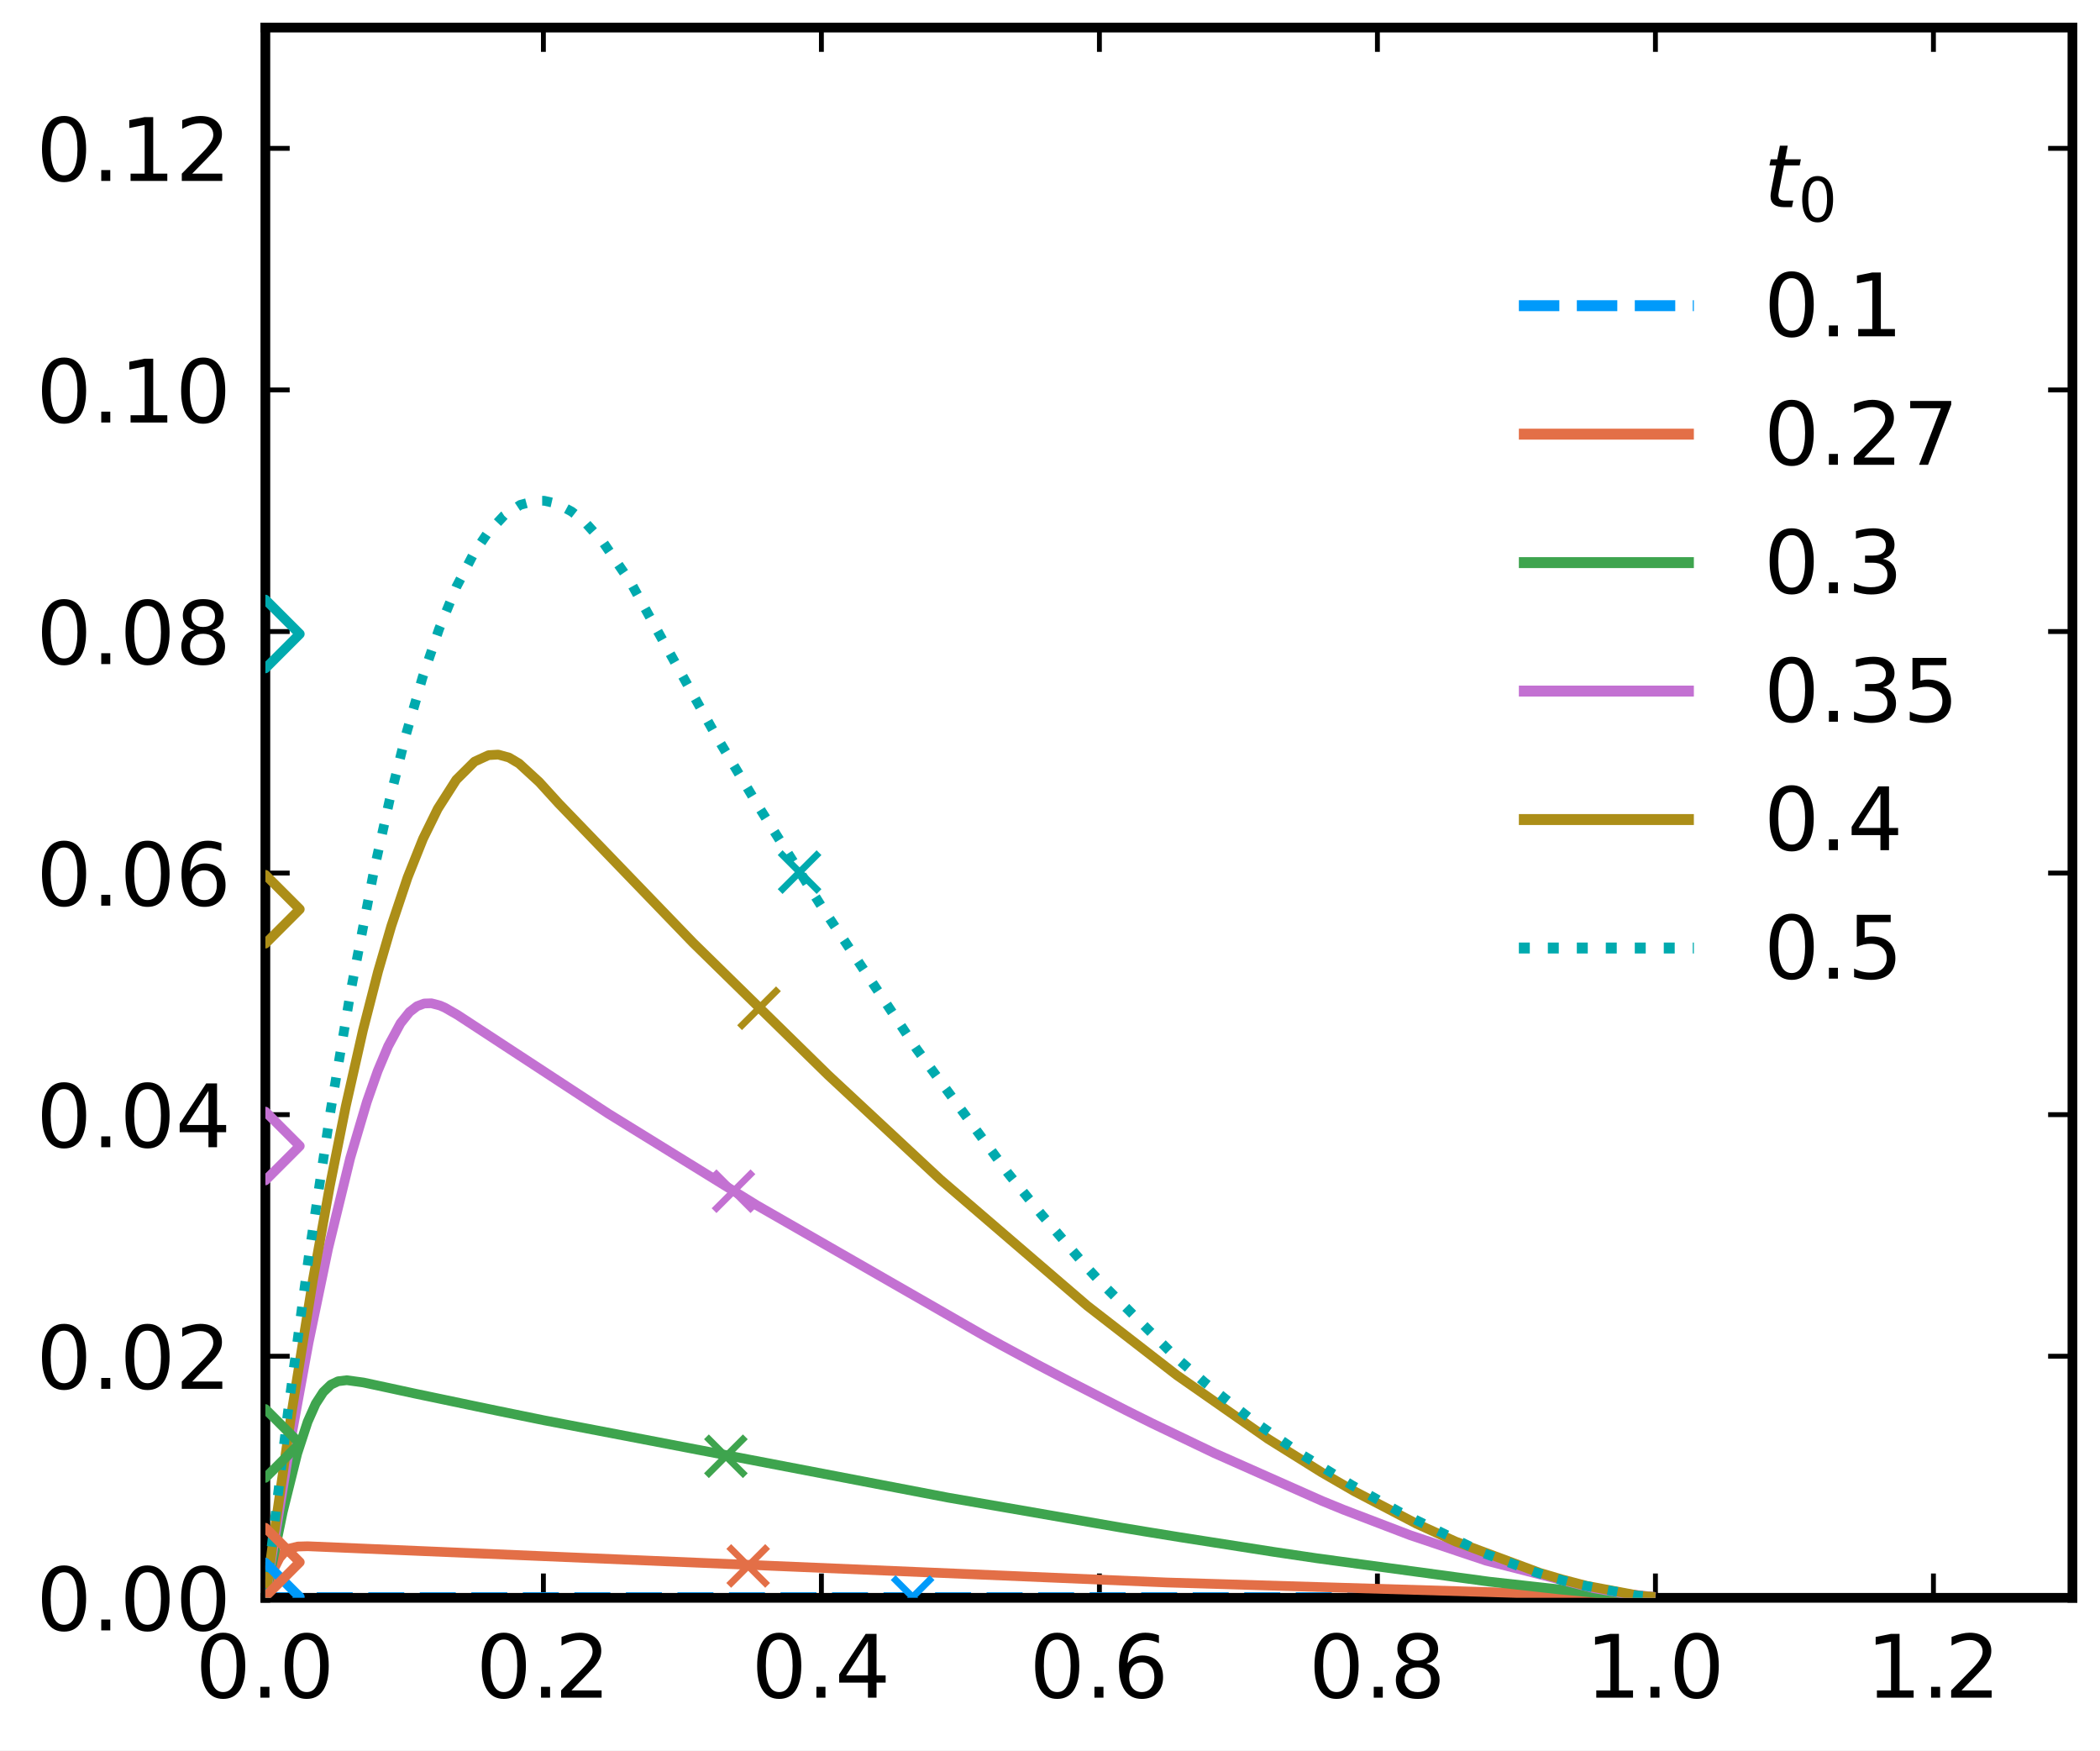
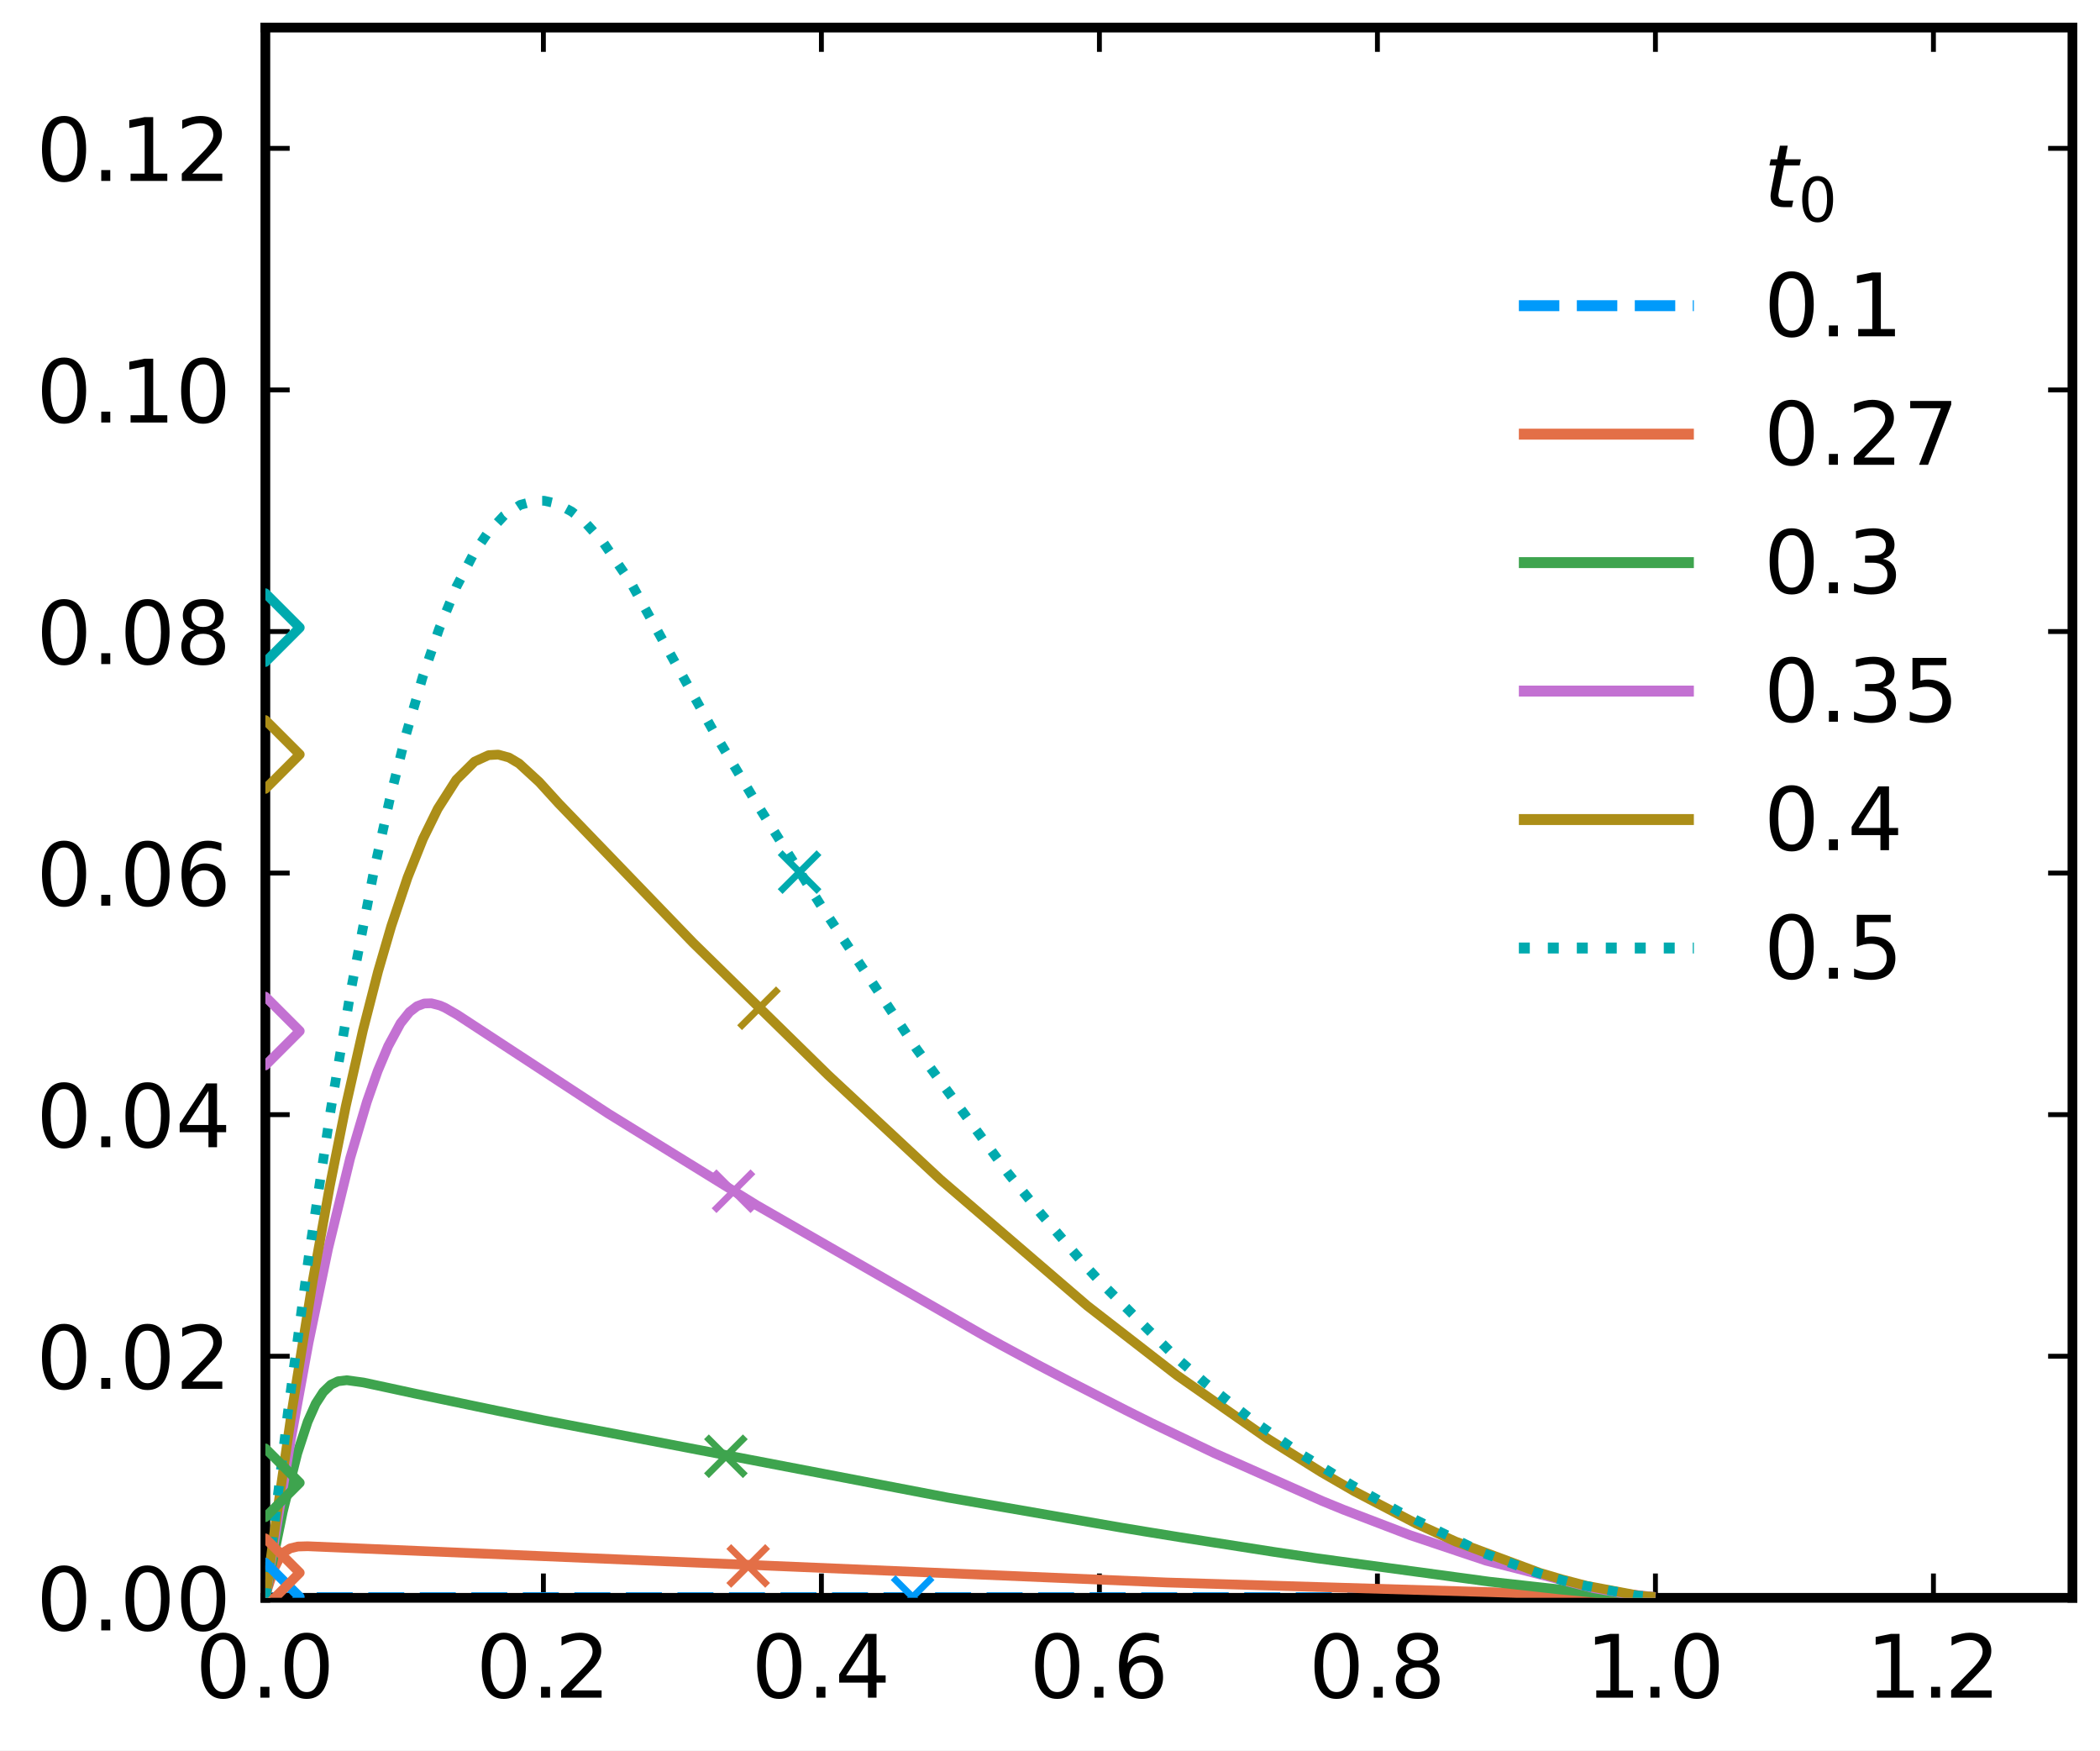
<svg xmlns="http://www.w3.org/2000/svg" xmlns:xlink="http://www.w3.org/1999/xlink" width="216pt" height="180pt" viewBox="0 0 216 180" version="1.1">
  <defs>
    <style type="text/css">*{stroke-linejoin: round; stroke-linecap: butt}</style>
  </defs>
  <g id="figure_1">
    <g id="patch_1">
      <path d="M 0 180  L 216 180  L 216 0  L 0 0  z " style="fill: #ffffff" />
    </g>
    <g id="axes_1">
      <g id="patch_2">
        <path d="M 27.296 164.305  L 213.165 164.305  L 213.165 2.835  L 27.296 2.835  z " style="fill: #ffffff" />
      </g>
      <g id="PathCollection_1">
        <defs>
-           <path id="m014d69bb58" d="M 0 0  C 0 0 0 0 0 0  C 0 0 0 0 0 0  C 0 0 0 0 0 0  C 0 0 0 0 0 0  C 0 0 0 0 0 0  C 0 0 0 0 0 0  C 0 0 0 0 0 0  C 0 0 0 0 0 0  z " style="stroke: #ffffff; stroke-width: 0.7" />
-         </defs>
-         <g clip-path="url(#pebe222f10f)">
-           <use xlink:href="#m014d69bb58" x="27.296" y="164.305" style="fill: #ffffff; fill-opacity: 0; stroke: #ffffff; stroke-width: 0.7" />
+           <path id="md9a167664e" d="M 0 0  C 0 0 0 0 0 0  C 0 0 0 0 0 0  C 0 0 0 0 0 0  C 0 0 0 0 0 0  C 0 0 0 0 0 0  C 0 0 0 0 0 0  C 0 0 0 0 0 0  C 0 0 0 0 0 0  z " style="stroke: #ffffff; stroke-width: 0.7" />
+         </defs>
+         <g clip-path="url(#pae6fda7bd0)">
+           <use xlink:href="#md9a167664e" x="27.296" y="164.305" style="fill: #ffffff; fill-opacity: 0; stroke: #ffffff; stroke-width: 0.7" />
        </g>
      </g>
      <g id="matplotlib.axis_1">
        <g id="xtick_1">
          <g id="line2d_1">
            <defs>
-               <path id="m4b84fe2877" d="M 0 0  L 0 -2.5  " style="stroke: #000000; stroke-width: 0.5" />
-             </defs>
-             <g>
-               <use xlink:href="#m4b84fe2877" x="27.296" y="164.305" style="stroke: #000000; stroke-width: 0.5" />
+               <path id="m4de619f031" d="M 0 0  L 0 -2.5  " style="stroke: #000000; stroke-width: 0.5" />
+             </defs>
+             <g>
+               <use xlink:href="#m4de619f031" x="27.296" y="164.305" style="stroke: #000000; stroke-width: 0.5" />
            </g>
          </g>
          <g id="line2d_2">
            <defs>
-               <path id="ma3451ab739" d="M 0 0  L 0 2.5  " style="stroke: #000000; stroke-width: 0.5" />
-             </defs>
-             <g>
-               <use xlink:href="#ma3451ab739" x="27.296" y="2.835" style="stroke: #000000; stroke-width: 0.5" />
+               <path id="mde7f2fc752" d="M 0 0  L 0 2.5  " style="stroke: #000000; stroke-width: 0.5" />
+             </defs>
+             <g>
+               <use xlink:href="#mde7f2fc752" x="27.296" y="2.835" style="stroke: #000000; stroke-width: 0.5" />
            </g>
          </g>
          <g id="text_1">
            <g transform="translate(20.09638 174.6439) scale(0.09 -0.09)">
              <defs>
                <path id="DejaVuSans-30" d="M 2034 4250  Q 1547 4250 1301 3770  Q 1056 3291 1056 2328  Q 1056 1369 1301 889  Q 1547 409 2034 409  Q 2525 409 2770 889  Q 3016 1369 3016 2328  Q 3016 3291 2770 3770  Q 2525 4250 2034 4250  z M 2034 4750  Q 2819 4750 3233 4129  Q 3647 3509 3647 2328  Q 3647 1150 3233 529  Q 2819 -91 2034 -91  Q 1250 -91 836 529  Q 422 1150 422 2328  Q 422 3509 836 4129  Q 1250 4750 2034 4750  z " transform="scale(0.015625)" />
                <path id="DejaVuSans-2e" d="M 684 794  L 1344 794  L 1344 0  L 684 0  L 684 794  z " transform="scale(0.015625)" />
              </defs>
              <use xlink:href="#DejaVuSans-30" transform="translate(0 0.78125)" />
              <use xlink:href="#DejaVuSans-2e" transform="translate(63.62305 0.78125)" />
              <use xlink:href="#DejaVuSans-30" transform="translate(95.41016 0.78125)" />
            </g>
          </g>
        </g>
        <g id="xtick_2">
          <g id="line2d_3">
            <g>
-               <use xlink:href="#m4b84fe2877" x="55.892" y="164.305" style="stroke: #000000; stroke-width: 0.5" />
+               <use xlink:href="#m4de619f031" x="55.892" y="164.305" style="stroke: #000000; stroke-width: 0.5" />
            </g>
          </g>
          <g id="line2d_4">
            <g>
-               <use xlink:href="#ma3451ab739" x="55.892" y="2.835" style="stroke: #000000; stroke-width: 0.5" />
+               <use xlink:href="#mde7f2fc752" x="55.892" y="2.835" style="stroke: #000000; stroke-width: 0.5" />
            </g>
          </g>
          <g id="text_2">
            <g transform="translate(48.96161 174.6439) scale(0.09 -0.09)">
              <defs>
                <path id="DejaVuSans-32" d="M 1228 531  L 3431 531  L 3431 0  L 469 0  L 469 531  Q 828 903 1448 1529  Q 2069 2156 2228 2338  Q 2531 2678 2651 2914  Q 2772 3150 2772 3378  Q 2772 3750 2511 3984  Q 2250 4219 1831 4219  Q 1534 4219 1204 4116  Q 875 4013 500 3803  L 500 4441  Q 881 4594 1212 4672  Q 1544 4750 1819 4750  Q 2544 4750 2975 4387  Q 3406 4025 3406 3419  Q 3406 3131 3298 2873  Q 3191 2616 2906 2266  Q 2828 2175 2409 1742  Q 1991 1309 1228 531  z " transform="scale(0.015625)" />
              </defs>
              <use xlink:href="#DejaVuSans-30" transform="translate(0 0.78125)" />
              <use xlink:href="#DejaVuSans-2e" transform="translate(63.62305 0.78125)" />
              <use xlink:href="#DejaVuSans-32" transform="translate(89.91016 0.78125)" />
            </g>
          </g>
        </g>
        <g id="xtick_3">
          <g id="line2d_5">
            <g>
-               <use xlink:href="#m4b84fe2877" x="84.487" y="164.305" style="stroke: #000000; stroke-width: 0.5" />
+               <use xlink:href="#m4de619f031" x="84.487" y="164.305" style="stroke: #000000; stroke-width: 0.5" />
            </g>
          </g>
          <g id="line2d_6">
            <g>
-               <use xlink:href="#ma3451ab739" x="84.487" y="2.835" style="stroke: #000000; stroke-width: 0.5" />
+               <use xlink:href="#mde7f2fc752" x="84.487" y="2.835" style="stroke: #000000; stroke-width: 0.5" />
            </g>
          </g>
          <g id="text_3">
            <g transform="translate(77.28684 174.6439) scale(0.09 -0.09)">
              <defs>
                <path id="DejaVuSans-34" d="M 2419 4116  L 825 1625  L 2419 1625  L 2419 4116  z M 2253 4666  L 3047 4666  L 3047 1625  L 3713 1625  L 3713 1100  L 3047 1100  L 3047 0  L 2419 0  L 2419 1100  L 313 1100  L 313 1709  L 2253 4666  z " transform="scale(0.015625)" />
              </defs>
              <use xlink:href="#DejaVuSans-30" transform="translate(0 0.78125)" />
              <use xlink:href="#DejaVuSans-2e" transform="translate(63.62305 0.78125)" />
              <use xlink:href="#DejaVuSans-34" transform="translate(95.41016 0.78125)" />
            </g>
          </g>
        </g>
        <g id="xtick_4">
          <g id="line2d_7">
            <g>
-               <use xlink:href="#m4b84fe2877" x="113.082" y="164.305" style="stroke: #000000; stroke-width: 0.5" />
+               <use xlink:href="#m4de619f031" x="113.082" y="164.305" style="stroke: #000000; stroke-width: 0.5" />
            </g>
          </g>
          <g id="line2d_8">
            <g>
-               <use xlink:href="#ma3451ab739" x="113.082" y="2.835" style="stroke: #000000; stroke-width: 0.5" />
+               <use xlink:href="#mde7f2fc752" x="113.082" y="2.835" style="stroke: #000000; stroke-width: 0.5" />
            </g>
          </g>
          <g id="text_4">
            <g transform="translate(105.8821 174.6439) scale(0.09 -0.09)">
              <defs>
                <path id="DejaVuSans-36" d="M 2113 2584  Q 1688 2584 1439 2293  Q 1191 2003 1191 1497  Q 1191 994 1439 701  Q 1688 409 2113 409  Q 2538 409 2786 701  Q 3034 994 3034 1497  Q 3034 2003 2786 2293  Q 2538 2584 2113 2584  z M 3366 4563  L 3366 3988  Q 3128 4100 2886 4159  Q 2644 4219 2406 4219  Q 1781 4219 1451 3797  Q 1122 3375 1075 2522  Q 1259 2794 1537 2939  Q 1816 3084 2150 3084  Q 2853 3084 3261 2657  Q 3669 2231 3669 1497  Q 3669 778 3244 343  Q 2819 -91 2113 -91  Q 1303 -91 875 529  Q 447 1150 447 2328  Q 447 3434 972 4092  Q 1497 4750 2381 4750  Q 2619 4750 2861 4703  Q 3103 4656 3366 4563  z " transform="scale(0.015625)" />
              </defs>
              <use xlink:href="#DejaVuSans-30" transform="translate(0 0.78125)" />
              <use xlink:href="#DejaVuSans-2e" transform="translate(63.62305 0.78125)" />
              <use xlink:href="#DejaVuSans-36" transform="translate(95.41016 0.78125)" />
            </g>
          </g>
        </g>
        <g id="xtick_5">
          <g id="line2d_9">
            <g>
-               <use xlink:href="#m4b84fe2877" x="141.677" y="164.305" style="stroke: #000000; stroke-width: 0.5" />
+               <use xlink:href="#m4de619f031" x="141.677" y="164.305" style="stroke: #000000; stroke-width: 0.5" />
            </g>
          </g>
          <g id="line2d_10">
            <g>
-               <use xlink:href="#ma3451ab739" x="141.677" y="2.835" style="stroke: #000000; stroke-width: 0.5" />
+               <use xlink:href="#mde7f2fc752" x="141.677" y="2.835" style="stroke: #000000; stroke-width: 0.5" />
            </g>
          </g>
          <g id="text_5">
            <g transform="translate(134.6123 174.6439) scale(0.09 -0.09)">
              <defs>
                <path id="DejaVuSans-38" d="M 2034 2216  Q 1584 2216 1326 1975  Q 1069 1734 1069 1313  Q 1069 891 1326 650  Q 1584 409 2034 409  Q 2484 409 2743 651  Q 3003 894 3003 1313  Q 3003 1734 2745 1975  Q 2488 2216 2034 2216  z M 1403 2484  Q 997 2584 770 2862  Q 544 3141 544 3541  Q 544 4100 942 4425  Q 1341 4750 2034 4750  Q 2731 4750 3128 4425  Q 3525 4100 3525 3541  Q 3525 3141 3298 2862  Q 3072 2584 2669 2484  Q 3125 2378 3379 2068  Q 3634 1759 3634 1313  Q 3634 634 3220 271  Q 2806 -91 2034 -91  Q 1263 -91 848 271  Q 434 634 434 1313  Q 434 1759 690 2068  Q 947 2378 1403 2484  z M 1172 3481  Q 1172 3119 1398 2916  Q 1625 2713 2034 2713  Q 2441 2713 2670 2916  Q 2900 3119 2900 3481  Q 2900 3844 2670 4047  Q 2441 4250 2034 4250  Q 1625 4250 1398 4047  Q 1172 3844 1172 3481  z " transform="scale(0.015625)" />
              </defs>
              <use xlink:href="#DejaVuSans-30" transform="translate(0 0.78125)" />
              <use xlink:href="#DejaVuSans-2e" transform="translate(63.62305 0.78125)" />
              <use xlink:href="#DejaVuSans-38" transform="translate(92.78516 0.78125)" />
            </g>
          </g>
        </g>
        <g id="xtick_6">
          <g id="line2d_11">
            <g>
-               <use xlink:href="#m4b84fe2877" x="170.273" y="164.305" style="stroke: #000000; stroke-width: 0.5" />
+               <use xlink:href="#m4de619f031" x="170.273" y="164.305" style="stroke: #000000; stroke-width: 0.5" />
            </g>
          </g>
          <g id="line2d_12">
            <g>
-               <use xlink:href="#ma3451ab739" x="170.273" y="2.835" style="stroke: #000000; stroke-width: 0.5" />
+               <use xlink:href="#mde7f2fc752" x="170.273" y="2.835" style="stroke: #000000; stroke-width: 0.5" />
            </g>
          </g>
          <g id="text_6">
            <g transform="translate(163.0725 174.6439) scale(0.09 -0.09)">
              <defs>
                <path id="DejaVuSans-31" d="M 794 531  L 1825 531  L 1825 4091  L 703 3866  L 703 4441  L 1819 4666  L 2450 4666  L 2450 531  L 3481 531  L 3481 0  L 794 0  L 794 531  z " transform="scale(0.015625)" />
              </defs>
              <use xlink:href="#DejaVuSans-31" transform="translate(0 0.78125)" />
              <use xlink:href="#DejaVuSans-2e" transform="translate(63.62305 0.78125)" />
              <use xlink:href="#DejaVuSans-30" transform="translate(95.41016 0.78125)" />
            </g>
          </g>
        </g>
        <g id="xtick_7">
          <g id="line2d_13">
            <g>
-               <use xlink:href="#m4b84fe2877" x="198.868" y="164.305" style="stroke: #000000; stroke-width: 0.5" />
+               <use xlink:href="#m4de619f031" x="198.868" y="164.305" style="stroke: #000000; stroke-width: 0.5" />
            </g>
          </g>
          <g id="line2d_14">
            <g>
-               <use xlink:href="#ma3451ab739" x="198.868" y="2.835" style="stroke: #000000; stroke-width: 0.5" />
+               <use xlink:href="#mde7f2fc752" x="198.868" y="2.835" style="stroke: #000000; stroke-width: 0.5" />
            </g>
          </g>
          <g id="text_7">
            <g transform="translate(191.9377 174.6439) scale(0.09 -0.09)">
              <use xlink:href="#DejaVuSans-31" transform="translate(0 0.78125)" />
              <use xlink:href="#DejaVuSans-2e" transform="translate(63.62305 0.78125)" />
              <use xlink:href="#DejaVuSans-32" transform="translate(89.91016 0.78125)" />
            </g>
          </g>
        </g>
      </g>
      <g id="matplotlib.axis_2">
        <g id="ytick_1">
          <g id="line2d_15">
            <defs>
-               <path id="m589e974fea" d="M 0 0  L 2.5 0  " style="stroke: #000000; stroke-width: 0.5" />
-             </defs>
-             <g>
-               <use xlink:href="#m589e974fea" x="27.296" y="164.305" style="stroke: #000000; stroke-width: 0.5" />
+               <path id="md93a2b50ba" d="M 0 0  L 2.5 0  " style="stroke: #000000; stroke-width: 0.5" />
+             </defs>
+             <g>
+               <use xlink:href="#md93a2b50ba" x="27.296" y="164.305" style="stroke: #000000; stroke-width: 0.5" />
            </g>
          </g>
          <g id="line2d_16">
            <defs>
-               <path id="m5066f91184" d="M 0 0  L -2.5 0  " style="stroke: #000000; stroke-width: 0.5" />
-             </defs>
-             <g>
-               <use xlink:href="#m5066f91184" x="213.165" y="164.305" style="stroke: #000000; stroke-width: 0.5" />
+               <path id="ma029bf780a" d="M 0 0  L -2.5 0  " style="stroke: #000000; stroke-width: 0.5" />
+             </defs>
+             <g>
+               <use xlink:href="#ma029bf780a" x="213.165" y="164.305" style="stroke: #000000; stroke-width: 0.5" />
            </g>
          </g>
          <g id="text_8">
            <g transform="translate(3.726384 167.7247) scale(0.09 -0.09)">
              <use xlink:href="#DejaVuSans-30" transform="translate(0 0.78125)" />
              <use xlink:href="#DejaVuSans-2e" transform="translate(63.62305 0.78125)" />
              <use xlink:href="#DejaVuSans-30" transform="translate(95.41016 0.78125)" />
              <use xlink:href="#DejaVuSans-30" transform="translate(159.0332 0.78125)" />
            </g>
          </g>
        </g>
        <g id="ytick_2">
          <g id="line2d_17">
            <g>
-               <use xlink:href="#m589e974fea" x="27.296" y="139.464" style="stroke: #000000; stroke-width: 0.5" />
+               <use xlink:href="#md93a2b50ba" x="27.296" y="139.464" style="stroke: #000000; stroke-width: 0.5" />
            </g>
          </g>
          <g id="line2d_18">
            <g>
-               <use xlink:href="#m5066f91184" x="213.165" y="139.464" style="stroke: #000000; stroke-width: 0.5" />
+               <use xlink:href="#ma029bf780a" x="213.165" y="139.464" style="stroke: #000000; stroke-width: 0.5" />
            </g>
          </g>
          <g id="text_9">
            <g transform="translate(3.726384 142.883) scale(0.09 -0.09)">
              <use xlink:href="#DejaVuSans-30" transform="translate(0 0.78125)" />
              <use xlink:href="#DejaVuSans-2e" transform="translate(63.62305 0.78125)" />
              <use xlink:href="#DejaVuSans-30" transform="translate(95.41016 0.78125)" />
              <use xlink:href="#DejaVuSans-32" transform="translate(159.0332 0.78125)" />
            </g>
          </g>
        </g>
        <g id="ytick_3">
          <g id="line2d_19">
            <g>
-               <use xlink:href="#m589e974fea" x="27.296" y="114.622" style="stroke: #000000; stroke-width: 0.5" />
+               <use xlink:href="#md93a2b50ba" x="27.296" y="114.622" style="stroke: #000000; stroke-width: 0.5" />
            </g>
          </g>
          <g id="line2d_20">
            <g>
-               <use xlink:href="#m5066f91184" x="213.165" y="114.622" style="stroke: #000000; stroke-width: 0.5" />
+               <use xlink:href="#ma029bf780a" x="213.165" y="114.622" style="stroke: #000000; stroke-width: 0.5" />
            </g>
          </g>
          <g id="text_10">
            <g transform="translate(3.726384 118.0414) scale(0.09 -0.09)">
              <use xlink:href="#DejaVuSans-30" transform="translate(0 0.78125)" />
              <use xlink:href="#DejaVuSans-2e" transform="translate(63.62305 0.78125)" />
              <use xlink:href="#DejaVuSans-30" transform="translate(95.41016 0.78125)" />
              <use xlink:href="#DejaVuSans-34" transform="translate(159.0332 0.78125)" />
            </g>
          </g>
        </g>
        <g id="ytick_4">
          <g id="line2d_21">
            <g>
-               <use xlink:href="#m589e974fea" x="27.296" y="89.78" style="stroke: #000000; stroke-width: 0.5" />
+               <use xlink:href="#md93a2b50ba" x="27.296" y="89.78" style="stroke: #000000; stroke-width: 0.5" />
            </g>
          </g>
          <g id="line2d_22">
            <g>
-               <use xlink:href="#m5066f91184" x="213.165" y="89.78" style="stroke: #000000; stroke-width: 0.5" />
+               <use xlink:href="#ma029bf780a" x="213.165" y="89.78" style="stroke: #000000; stroke-width: 0.5" />
            </g>
          </g>
          <g id="text_11">
            <g transform="translate(3.726384 93.19971) scale(0.09 -0.09)">
              <use xlink:href="#DejaVuSans-30" transform="translate(0 0.78125)" />
              <use xlink:href="#DejaVuSans-2e" transform="translate(63.62305 0.78125)" />
              <use xlink:href="#DejaVuSans-30" transform="translate(95.41016 0.78125)" />
              <use xlink:href="#DejaVuSans-36" transform="translate(159.0332 0.78125)" />
            </g>
          </g>
        </g>
        <g id="ytick_5">
          <g id="line2d_23">
            <g>
-               <use xlink:href="#m589e974fea" x="27.296" y="64.939" style="stroke: #000000; stroke-width: 0.5" />
+               <use xlink:href="#md93a2b50ba" x="27.296" y="64.939" style="stroke: #000000; stroke-width: 0.5" />
            </g>
          </g>
          <g id="line2d_24">
            <g>
-               <use xlink:href="#m5066f91184" x="213.165" y="64.939" style="stroke: #000000; stroke-width: 0.5" />
+               <use xlink:href="#ma029bf780a" x="213.165" y="64.939" style="stroke: #000000; stroke-width: 0.5" />
            </g>
          </g>
          <g id="text_12">
            <g transform="translate(3.726384 68.35806) scale(0.09 -0.09)">
              <use xlink:href="#DejaVuSans-30" transform="translate(0 0.78125)" />
              <use xlink:href="#DejaVuSans-2e" transform="translate(63.62305 0.78125)" />
              <use xlink:href="#DejaVuSans-30" transform="translate(95.41016 0.78125)" />
              <use xlink:href="#DejaVuSans-38" transform="translate(159.0332 0.78125)" />
            </g>
          </g>
        </g>
        <g id="ytick_6">
          <g id="line2d_25">
            <g>
-               <use xlink:href="#m589e974fea" x="27.296" y="40.097" style="stroke: #000000; stroke-width: 0.5" />
+               <use xlink:href="#md93a2b50ba" x="27.296" y="40.097" style="stroke: #000000; stroke-width: 0.5" />
            </g>
          </g>
          <g id="line2d_26">
            <g>
-               <use xlink:href="#m5066f91184" x="213.165" y="40.097" style="stroke: #000000; stroke-width: 0.5" />
+               <use xlink:href="#ma029bf780a" x="213.165" y="40.097" style="stroke: #000000; stroke-width: 0.5" />
            </g>
          </g>
          <g id="text_13">
            <g transform="translate(3.726384 43.51641) scale(0.09 -0.09)">
              <use xlink:href="#DejaVuSans-30" transform="translate(0 0.78125)" />
              <use xlink:href="#DejaVuSans-2e" transform="translate(63.62305 0.78125)" />
              <use xlink:href="#DejaVuSans-31" transform="translate(95.41016 0.78125)" />
              <use xlink:href="#DejaVuSans-30" transform="translate(159.0332 0.78125)" />
            </g>
          </g>
        </g>
        <g id="ytick_7">
          <g id="line2d_27">
            <g>
-               <use xlink:href="#m589e974fea" x="27.296" y="15.255" style="stroke: #000000; stroke-width: 0.5" />
+               <use xlink:href="#md93a2b50ba" x="27.296" y="15.255" style="stroke: #000000; stroke-width: 0.5" />
            </g>
          </g>
          <g id="line2d_28">
            <g>
-               <use xlink:href="#m5066f91184" x="213.165" y="15.255" style="stroke: #000000; stroke-width: 0.5" />
+               <use xlink:href="#ma029bf780a" x="213.165" y="15.255" style="stroke: #000000; stroke-width: 0.5" />
            </g>
          </g>
          <g id="text_14">
            <g transform="translate(3.726384 18.67477) scale(0.09 -0.09)">
              <use xlink:href="#DejaVuSans-30" transform="translate(0 0.78125)" />
              <use xlink:href="#DejaVuSans-2e" transform="translate(63.62305 0.78125)" />
              <use xlink:href="#DejaVuSans-31" transform="translate(95.41016 0.78125)" />
              <use xlink:href="#DejaVuSans-32" transform="translate(159.0332 0.78125)" />
            </g>
          </g>
        </g>
      </g>
      <g id="line2d_29">
-         <path d="M 27.305 164.305  L 27.419 164.225  L 170.273 164.23  L 170.273 164.23  " clip-path="url(#pebe222f10f)" style="fill: none; stroke-dasharray: 3.7,1.6; stroke-dashoffset: 0; stroke: #009afa" />
+         <path d="M 27.305 164.305  L 27.419 164.225  L 170.273 164.23  L 170.273 164.23  " clip-path="url(#pae6fda7bd0)" style="fill: none; stroke-dasharray: 3.7,1.6; stroke-dashoffset: 0; stroke: #009afa" />
      </g>
      <g id="patch_3">
        <path d="M 27.296 164.305  L 27.296 2.835  " style="fill: none; stroke: #000000; stroke-linejoin: miter; stroke-linecap: square" />
      </g>
      <g id="patch_4">
        <path d="M 213.165 164.305  L 213.165 2.835  " style="fill: none; stroke: #000000; stroke-linejoin: miter; stroke-linecap: square" />
      </g>
      <g id="patch_5">
        <path d="M 27.296 164.305  L 213.165 164.305  " style="fill: none; stroke: #000000; stroke-linejoin: miter; stroke-linecap: square" />
      </g>
      <g id="patch_6">
        <path d="M 27.296 2.835  L 213.165 2.835  " style="fill: none; stroke: #000000; stroke-linejoin: miter; stroke-linecap: square" />
      </g>
      <g id="line2d_30">
-         <path d="M 27.305 164.305  L 27.523 163.353  L 28.16 161.363  L 28.745 160.208  L 29.295 159.564  L 29.827 159.227  L 30.63 159.031  L 31.642 159.002  L 120.034 162.73  L 170.273 164.23  L 170.273 164.23  " clip-path="url(#pebe222f10f)" style="fill: none; stroke: #e36f47" />
+         <path d="M 27.305 164.305  L 27.523 163.353  L 28.16 161.363  L 28.745 160.208  L 29.295 159.564  L 29.827 159.227  L 30.63 159.031  L 31.642 159.002  L 120.034 162.73  L 170.273 164.23  L 170.273 164.23  " clip-path="url(#pae6fda7bd0)" style="fill: none; stroke: #e36f47" />
      </g>
      <g id="line2d_31">
-         <path d="M 27.305 164.305  L 27.602 162.681  L 29.085 155.464  L 30.578 149.456  L 31.642 146.207  L 32.471 144.345  L 33.248 143.148  L 34.033 142.39  L 34.775 142.036  L 35.674 141.929  L 37.384 142.164  L 40.116 142.75  L 42.673 143.303  L 48.109 144.439  L 51.338 145.11  L 55.972 146.055  L 97.51 154.001  L 115.374 157.096  L 117.765 157.491  L 121.29 158.062  L 130.985 159.578  L 135.41 160.234  L 153.16 162.641  L 160.464 163.45  L 165.525 163.925  L 170.273 164.23  L 170.273 164.23  " clip-path="url(#pebe222f10f)" style="fill: none; stroke: #3ea44e" />
+         <path d="M 27.305 164.305  L 27.602 162.681  L 29.085 155.464  L 30.578 149.456  L 31.642 146.207  L 32.471 144.345  L 33.248 143.148  L 34.033 142.39  L 34.775 142.036  L 35.674 141.929  L 37.384 142.164  L 40.116 142.75  L 42.673 143.303  L 48.109 144.439  L 51.338 145.11  L 55.972 146.055  L 97.51 154.001  L 115.374 157.096  L 117.765 157.491  L 121.29 158.062  L 130.985 159.578  L 135.41 160.234  L 153.16 162.641  L 160.464 163.45  L 165.525 163.925  L 170.273 164.23  L 170.273 164.23  " clip-path="url(#pae6fda7bd0)" style="fill: none; stroke: #3ea44e" />
      </g>
      <g id="line2d_32">
-         <path d="M 27.305 164.305  L 27.776 161.175  L 29.888 148.17  L 31.738 138.067  L 33.754 128.368  L 36.023 119.08  L 37.733 113.308  L 38.85 110.129  L 39.924 107.578  L 41.198 105.223  L 42.123 104.066  L 42.899 103.468  L 43.633 103.19  L 44.374 103.168  L 45.273 103.407  L 45.762 103.622  L 47.053 104.361  L 62.569 114.517  L 77.841 123.939  L 101.097 137.28  L 102.956 138.307  L 106.682 140.316  L 110.016 142.061  L 115.819 145.028  L 118.463 146.344  L 124.921 149.436  L 135.977 154.341  L 138.185 155.245  L 145.053 157.87  L 152.846 160.484  L 163.841 163.298  L 167.271 163.9  L 170.273 164.23  L 170.273 164.23  " clip-path="url(#pebe222f10f)" style="fill: none; stroke: #c371d2" />
+         <path d="M 27.305 164.305  L 27.776 161.175  L 29.888 148.17  L 31.738 138.067  L 33.754 128.368  L 36.023 119.08  L 37.733 113.308  L 38.85 110.129  L 39.924 107.578  L 41.198 105.223  L 42.123 104.066  L 42.899 103.468  L 43.633 103.19  L 44.374 103.168  L 45.273 103.407  L 45.762 103.622  L 47.053 104.361  L 62.569 114.517  L 77.841 123.939  L 101.097 137.28  L 102.956 138.307  L 106.682 140.316  L 110.016 142.061  L 115.819 145.028  L 118.463 146.344  L 124.921 149.436  L 135.977 154.341  L 138.185 155.245  L 145.053 157.87  L 152.846 160.484  L 163.841 163.298  L 167.271 163.9  L 170.273 164.23  L 170.273 164.23  " clip-path="url(#pae6fda7bd0)" style="fill: none; stroke: #c371d2" />
      </g>
      <g id="line2d_33">
-         <path d="M 27.305 164.305  L 28.073 158.601  L 29.975 145.38  L 32.192 131.575  L 33.929 121.936  L 35.569 113.738  L 37.332 105.948  L 38.885 99.904  L 40.247 95.229  L 41.922 90.233  L 43.51 86.253  L 45.029 83.163  L 46.931 80.185  L 48.816 78.312  L 50.256 77.653  L 51.242 77.594  L 52.359 77.902  L 53.389 78.514  L 55.457 80.413  L 57.455 82.608  L 71.287 96.947  L 85.188 110.558  L 96.725 121.296  L 111.822 134.265  L 121.046 141.415  L 130.444 147.975  L 135.925 151.397  L 139.293 153.345  L 145.698 156.687  L 149.721 158.521  L 158.422 161.753  L 160.665 162.413  L 163.178 163.069  L 168.571 164.08  L 170.185 164.229  L 170.273 164.23  L 170.273 164.23  " clip-path="url(#pebe222f10f)" style="fill: none; stroke: #ac8e18" />
+         <path d="M 27.305 164.305  L 28.073 158.601  L 29.975 145.38  L 32.192 131.575  L 33.929 121.936  L 35.569 113.738  L 37.332 105.948  L 38.885 99.904  L 40.247 95.229  L 41.922 90.233  L 43.51 86.253  L 45.029 83.163  L 46.931 80.185  L 48.816 78.312  L 50.256 77.653  L 51.242 77.594  L 52.359 77.902  L 53.389 78.514  L 55.457 80.413  L 57.455 82.608  L 71.287 96.947  L 85.188 110.558  L 96.725 121.296  L 111.822 134.265  L 121.046 141.415  L 130.444 147.975  L 135.925 151.397  L 139.293 153.345  L 145.698 156.687  L 149.721 158.521  L 158.422 161.753  L 160.665 162.413  L 163.178 163.069  L 168.571 164.08  L 170.185 164.229  L 170.273 164.23  L 170.273 164.23  " clip-path="url(#pae6fda7bd0)" style="fill: none; stroke: #ac8e18" />
      </g>
      <g id="line2d_34">
-         <path d="M 27.305 164.305  L 29.609 145.257  L 31.764 129.162  L 34.016 114.126  L 36.075 101.913  L 38.475 89.478  L 40.09 82.191  L 41.782 75.457  L 43.475 69.614  L 45.16 64.686  L 46.94 60.349  L 48.746 56.884  L 50.108 54.879  L 51.844 53.017  L 53.511 51.918  L 55.056 51.498  L 55.981 51.494  L 57.281 51.792  L 58.799 52.605  L 59.829 53.41  L 60.265 53.807  L 62.028 55.755  L 64.873 59.899  L 69.123 67.569  L 73.678 75.713  L 78.033 82.958  L 84.429 93.101  L 94.264 107.851  L 103.689 120.653  L 107.153 124.917  L 111.578 130.086  L 113.175 131.827  L 120.915 139.537  L 123.882 142.143  L 128.821 146.062  L 133.953 149.61  L 139.049 152.725  L 143.901 155.449  L 152.619 159.718  L 157.933 161.677  L 159.574 162.19  L 162.087 162.882  L 168.23 164.067  L 170.273 164.23  L 170.273 164.23  " clip-path="url(#pebe222f10f)" style="fill: none; stroke-dasharray: 1,1.65; stroke-dashoffset: 0; stroke: #00aaae" />
+         <path d="M 27.305 164.305  L 29.609 145.257  L 31.764 129.162  L 34.016 114.126  L 36.075 101.913  L 38.475 89.478  L 40.09 82.191  L 41.782 75.457  L 43.475 69.614  L 45.16 64.686  L 46.94 60.349  L 48.746 56.884  L 50.108 54.879  L 51.844 53.017  L 53.511 51.918  L 55.056 51.498  L 55.981 51.494  L 57.281 51.792  L 58.799 52.605  L 59.829 53.41  L 60.265 53.807  L 62.028 55.755  L 64.873 59.899  L 69.123 67.569  L 73.678 75.713  L 78.033 82.958  L 84.429 93.101  L 94.264 107.851  L 103.689 120.653  L 107.153 124.917  L 111.578 130.086  L 113.175 131.827  L 120.915 139.537  L 123.882 142.143  L 128.821 146.062  L 133.953 149.61  L 139.049 152.725  L 143.901 155.449  L 152.619 159.718  L 157.933 161.677  L 159.574 162.19  L 162.087 162.882  L 168.23 164.067  L 170.273 164.23  L 170.273 164.23  " clip-path="url(#pae6fda7bd0)" style="fill: none; stroke-dasharray: 1,1.65; stroke-dashoffset: 0; stroke: #00aaae" />
      </g>
      <g id="PathCollection_2">
        <defs>
-           <path id="m963fdbd607" d="M -2 2  L 2 -2  M -2 -2  L 2 2  " style="stroke: #009afa; stroke-width: 0.7" />
-         </defs>
-         <g clip-path="url(#pebe222f10f)">
-           <use xlink:href="#m963fdbd607" x="93.868" y="164.227" style="fill: #009afa; stroke: #009afa; stroke-width: 0.7" />
+           <path id="m4e6796550c" d="M -2 2  L 2 -2  M -2 -2  L 2 2  " style="stroke: #009afa; stroke-width: 0.7" />
+         </defs>
+         <g clip-path="url(#pae6fda7bd0)">
+           <use xlink:href="#m4e6796550c" x="93.868" y="164.227" style="fill: #009afa; stroke: #009afa; stroke-width: 0.7" />
        </g>
      </g>
      <g id="PathCollection_3">
        <defs>
-           <path id="m9845a6c9d1" d="M -2 2  L 2 -2  M -2 -2  L 2 2  " style="stroke: #e36f47; stroke-width: 0.7" />
-         </defs>
-         <g clip-path="url(#pebe222f10f)">
-           <use xlink:href="#m9845a6c9d1" x="76.955" y="161.028" style="fill: #e36f47; stroke: #e36f47; stroke-width: 0.7" />
+           <path id="mc25bd52f28" d="M -2 2  L 2 -2  M -2 -2  L 2 2  " style="stroke: #e36f47; stroke-width: 0.7" />
+         </defs>
+         <g clip-path="url(#pae6fda7bd0)">
+           <use xlink:href="#mc25bd52f28" x="76.955" y="161.028" style="fill: #e36f47; stroke: #e36f47; stroke-width: 0.7" />
        </g>
      </g>
      <g id="PathCollection_4">
        <defs>
-           <path id="me3e27d117b" d="M -2 2  L 2 -2  M -2 -2  L 2 2  " style="stroke: #3ea44e; stroke-width: 0.7" />
-         </defs>
-         <g clip-path="url(#pebe222f10f)">
-           <use xlink:href="#me3e27d117b" x="74.662" y="149.749" style="fill: #3ea44e; stroke: #3ea44e; stroke-width: 0.7" />
+           <path id="mc6ba2b5e85" d="M -2 2  L 2 -2  M -2 -2  L 2 2  " style="stroke: #3ea44e; stroke-width: 0.7" />
+         </defs>
+         <g clip-path="url(#pae6fda7bd0)">
+           <use xlink:href="#mc6ba2b5e85" x="74.662" y="149.749" style="fill: #3ea44e; stroke: #3ea44e; stroke-width: 0.7" />
        </g>
      </g>
      <g id="PathCollection_5">
        <defs>
-           <path id="md2e4ef5704" d="M -2 2  L 2 -2  M -2 -2  L 2 2  " style="stroke: #c371d2; stroke-width: 0.7" />
-         </defs>
-         <g clip-path="url(#pebe222f10f)">
-           <use xlink:href="#md2e4ef5704" x="75.445" y="122.494" style="fill: #c371d2; stroke: #c371d2; stroke-width: 0.7" />
+           <path id="m503568b4c8" d="M -2 2  L 2 -2  M -2 -2  L 2 2  " style="stroke: #c371d2; stroke-width: 0.7" />
+         </defs>
+         <g clip-path="url(#pae6fda7bd0)">
+           <use xlink:href="#m503568b4c8" x="75.445" y="122.494" style="fill: #c371d2; stroke: #c371d2; stroke-width: 0.7" />
        </g>
      </g>
      <g id="PathCollection_6">
        <defs>
-           <path id="m898ed7a218" d="M -2 2  L 2 -2  M -2 -2  L 2 2  " style="stroke: #ac8e18; stroke-width: 0.7" />
-         </defs>
-         <g clip-path="url(#pebe222f10f)">
-           <use xlink:href="#m898ed7a218" x="78.071" y="103.678" style="fill: #ac8e18; stroke: #ac8e18; stroke-width: 0.7" />
+           <path id="mf1524eea60" d="M -2 2  L 2 -2  M -2 -2  L 2 2  " style="stroke: #ac8e18; stroke-width: 0.7" />
+         </defs>
+         <g clip-path="url(#pae6fda7bd0)">
+           <use xlink:href="#mf1524eea60" x="78.071" y="103.678" style="fill: #ac8e18; stroke: #ac8e18; stroke-width: 0.7" />
        </g>
      </g>
      <g id="PathCollection_7">
        <defs>
-           <path id="mbfe51c4b38" d="M -2 2  L 2 -2  M -2 -2  L 2 2  " style="stroke: #00aaae; stroke-width: 0.7" />
-         </defs>
-         <g clip-path="url(#pebe222f10f)">
-           <use xlink:href="#mbfe51c4b38" x="82.242" y="89.681" style="fill: #00aaae; stroke: #00aaae; stroke-width: 0.7" />
+           <path id="m3f1f299458" d="M -2 2  L 2 -2  M -2 -2  L 2 2  " style="stroke: #00aaae; stroke-width: 0.7" />
+         </defs>
+         <g clip-path="url(#pae6fda7bd0)">
+           <use xlink:href="#m3f1f299458" x="82.242" y="89.681" style="fill: #00aaae; stroke: #00aaae; stroke-width: 0.7" />
        </g>
      </g>
      <g id="PathCollection_8">
        <defs>
-           <path id="m7dea872be2" d="M -0 3.536  L 3.536 0  L 0 -3.536  L -3.536 -0  z " style="stroke: #009afa" />
-         </defs>
-         <g clip-path="url(#pebe222f10f)">
-           <use xlink:href="#m7dea872be2" x="27.299" y="164.226" style="fill-opacity: 0; stroke: #009afa" />
+           <path id="mc18b777ea1" d="M -0 3.536  L 3.536 0  L 0 -3.536  L -3.536 -0  z " style="stroke: #009afa" />
+         </defs>
+         <g clip-path="url(#pae6fda7bd0)">
+           <use xlink:href="#mc18b777ea1" x="27.296" y="164.225" style="fill-opacity: 0; stroke: #009afa" />
        </g>
      </g>
      <g id="PathCollection_9">
        <defs>
-           <path id="mf963a5b929" d="M -0 3.536  L 3.536 0  L 0 -3.536  L -3.536 -0  z " style="stroke: #e36f47" />
-         </defs>
-         <g clip-path="url(#pebe222f10f)">
-           <use xlink:href="#mf963a5b929" x="27.299" y="160.639" style="fill-opacity: 0; stroke: #e36f47" />
+           <path id="m5ddd28267c" d="M -0 3.536  L 3.536 0  L 0 -3.536  L -3.536 -0  z " style="stroke: #e36f47" />
+         </defs>
+         <g clip-path="url(#pae6fda7bd0)">
+           <use xlink:href="#m5ddd28267c" x="27.296" y="161.728" style="fill-opacity: 0; stroke: #e36f47" />
        </g>
      </g>
      <g id="PathCollection_10">
        <defs>
-           <path id="m494c19caed" d="M -0 3.536  L 3.536 0  L 0 -3.536  L -3.536 -0  z " style="stroke: #3ea44e" />
-         </defs>
-         <g clip-path="url(#pebe222f10f)">
-           <use xlink:href="#m494c19caed" x="27.299" y="148.431" style="fill-opacity: 0; stroke: #3ea44e" />
+           <path id="m5dc62ec043" d="M -0 3.536  L 3.536 0  L 0 -3.536  L -3.536 -0  z " style="stroke: #3ea44e" />
+         </defs>
+         <g clip-path="url(#pae6fda7bd0)">
+           <use xlink:href="#m5dc62ec043" x="27.297" y="152.478" style="fill-opacity: 0; stroke: #3ea44e" />
        </g>
      </g>
      <g id="PathCollection_11">
        <defs>
-           <path id="m569b56d141" d="M -0 3.536  L 3.536 0  L 0 -3.536  L -3.536 -0  z " style="stroke: #c371d2" />
-         </defs>
-         <g clip-path="url(#pebe222f10f)">
-           <use xlink:href="#m569b56d141" x="27.299" y="117.845" style="fill-opacity: 0; stroke: #c371d2" />
+           <path id="m5af2f479ff" d="M -0 3.536  L 3.536 0  L 0 -3.536  L -3.536 -0  z " style="stroke: #c371d2" />
+         </defs>
+         <g clip-path="url(#pae6fda7bd0)">
+           <use xlink:href="#m5af2f479ff" x="27.297" y="106.023" style="fill-opacity: 0; stroke: #c371d2" />
        </g>
      </g>
      <g id="PathCollection_12">
        <defs>
-           <path id="m8599bc66eb" d="M -0 3.536  L 3.536 0  L 0 -3.536  L -3.536 -0  z " style="stroke: #ac8e18" />
-         </defs>
-         <g clip-path="url(#pebe222f10f)">
-           <use xlink:href="#m8599bc66eb" x="27.299" y="93.497" style="fill-opacity: 0; stroke: #ac8e18" />
+           <path id="m443b60178b" d="M -0 3.536  L 3.536 0  L 0 -3.536  L -3.536 -0  z " style="stroke: #ac8e18" />
+         </defs>
+         <g clip-path="url(#pae6fda7bd0)">
+           <use xlink:href="#m443b60178b" x="27.298" y="77.583" style="fill-opacity: 0; stroke: #ac8e18" />
        </g>
      </g>
      <g id="PathCollection_13">
        <defs>
-           <path id="mb4bb7e1dd9" d="M -0 3.536  L 3.536 0  L 0 -3.536  L -3.536 -0  z " style="stroke: #00aaae" />
-         </defs>
-         <g clip-path="url(#pebe222f10f)">
-           <use xlink:href="#mb4bb7e1dd9" x="27.299" y="65.193" style="fill-opacity: 0; stroke: #00aaae" />
+           <path id="m3f1d1487bd" d="M -0 3.536  L 3.536 0  L 0 -3.536  L -3.536 -0  z " style="stroke: #00aaae" />
+         </defs>
+         <g clip-path="url(#pae6fda7bd0)">
+           <use xlink:href="#m3f1d1487bd" x="27.299" y="64.539" style="fill-opacity: 0; stroke: #00aaae" />
        </g>
      </g>
      <g id="legend_1">
        <g id="patch_7">
          <path d="M 149.026 109.707  L 208.665 109.707  L 208.665 7.335  L 149.026 7.335  L 149.026 109.707  z " style="fill: none; opacity: 0" />
        </g>
        <g id="line2d_35">
          <path d="M 156.226 18.223  L 165.226 18.223  L 174.226 18.223  " style="fill: none" />
          <defs>
-             <path id="mbbd3be3485" d="M 0 3.6  C 0.955 3.6 1.87 3.221 2.546 2.546  C 3.221 1.87 3.6 0.955 3.6 0  C 3.6 -0.955 3.221 -1.87 2.546 -2.546  C 1.87 -3.221 0.955 -3.6 0 -3.6  C -0.955 -3.6 -1.87 -3.221 -2.546 -2.546  C -3.221 -1.87 -3.6 -0.955 -3.6 0  C -3.6 0.955 -3.221 1.87 -2.546 2.546  C -1.87 3.221 -0.955 3.6 0 3.6  z " style="stroke: #ffffff; stroke-width: inf" />
+             <path id="m9f3f96f5cf" d="M 0 3.6  C 0.955 3.6 1.87 3.221 2.546 2.546  C 3.221 1.87 3.6 0.955 3.6 0  C 3.6 -0.955 3.221 -1.87 2.546 -2.546  C 1.87 -3.221 0.955 -3.6 0 -3.6  C -0.955 -3.6 -1.87 -3.221 -2.546 -2.546  C -3.221 -1.87 -3.6 -0.955 -3.6 0  C -3.6 0.955 -3.221 1.87 -2.546 2.546  C -1.87 3.221 -0.955 3.6 0 3.6  z " style="stroke: #ffffff; stroke-width: inf" />
          </defs>
          <g>
-             <use xlink:href="#mbbd3be3485" x="165.226" y="18.223" style="fill: #ffffff; fill-opacity: 0; stroke: #ffffff; stroke-width: inf" />
+             <use xlink:href="#m9f3f96f5cf" x="165.226" y="18.223" style="fill: #ffffff; fill-opacity: 0; stroke: #ffffff; stroke-width: inf" />
          </g>
        </g>
        <g id="text_15">
          <g transform="translate(181.4263 21.37324) scale(0.09 -0.09)">
            <defs>
              <path id="DejaVuSans-Oblique-74" d="M 2706 3500  L 2619 3053  L 1472 3053  L 1100 1153  Q 1081 1047 1072 975  Q 1063 903 1063 863  Q 1063 663 1183 572  Q 1303 481 1569 481  L 2150 481  L 2053 0  L 1503 0  Q 991 0 739 200  Q 488 400 488 806  Q 488 878 497 964  Q 506 1050 525 1153  L 897 3053  L 409 3053  L 500 3500  L 978 3500  L 1172 4494  L 1747 4494  L 1556 3500  L 2706 3500  z " transform="scale(0.015625)" />
            </defs>
            <use xlink:href="#DejaVuSans-Oblique-74" transform="translate(0 0.78125)" />
            <use xlink:href="#DejaVuSans-30" transform="translate(39.20898 -15.625) scale(0.7)" />
          </g>
        </g>
        <g id="line2d_36">
          <path d="M 156.226 31.434  L 165.226 31.434  L 174.226 31.434  " style="fill: none; stroke-dasharray: 4.162,1.8; stroke-dashoffset: 0; stroke: #009afa; stroke-width: 1.125; stroke-linejoin: miter" />
        </g>
        <g id="text_16">
          <g transform="translate(181.4263 34.58355) scale(0.09 -0.09)">
            <use xlink:href="#DejaVuSans-30" />
            <use xlink:href="#DejaVuSans-2e" x="63.623" />
            <use xlink:href="#DejaVuSans-31" x="95.41" />
          </g>
        </g>
        <g id="line2d_37">
          <path d="M 156.226 44.644  L 165.226 44.644  L 174.226 44.644  " style="fill: none; stroke: #e36f47; stroke-width: 1.125; stroke-linejoin: miter" />
        </g>
        <g id="text_17">
          <g transform="translate(181.4263 47.79386) scale(0.09 -0.09)">
            <defs>
              <path id="DejaVuSans-37" d="M 525 4666  L 3525 4666  L 3525 4397  L 1831 0  L 1172 0  L 2766 4134  L 525 4134  L 525 4666  z " transform="scale(0.015625)" />
            </defs>
            <use xlink:href="#DejaVuSans-30" />
            <use xlink:href="#DejaVuSans-2e" x="63.623" />
            <use xlink:href="#DejaVuSans-32" x="95.41" />
            <use xlink:href="#DejaVuSans-37" x="159.033" />
          </g>
        </g>
        <g id="line2d_38">
          <path d="M 156.226 57.854  L 165.226 57.854  L 174.226 57.854  " style="fill: none; stroke: #3ea44e; stroke-width: 1.125; stroke-linejoin: miter" />
        </g>
        <g id="text_18">
          <g transform="translate(181.4263 61.00418) scale(0.09 -0.09)">
            <defs>
              <path id="DejaVuSans-33" d="M 2597 2516  Q 3050 2419 3304 2112  Q 3559 1806 3559 1356  Q 3559 666 3084 287  Q 2609 -91 1734 -91  Q 1441 -91 1130 -33  Q 819 25 488 141  L 488 750  Q 750 597 1062 519  Q 1375 441 1716 441  Q 2309 441 2620 675  Q 2931 909 2931 1356  Q 2931 1769 2642 2001  Q 2353 2234 1838 2234  L 1294 2234  L 1294 2753  L 1863 2753  Q 2328 2753 2575 2939  Q 2822 3125 2822 3475  Q 2822 3834 2567 4026  Q 2313 4219 1838 4219  Q 1578 4219 1281 4162  Q 984 4106 628 3988  L 628 4550  Q 988 4650 1302 4700  Q 1616 4750 1894 4750  Q 2613 4750 3031 4423  Q 3450 4097 3450 3541  Q 3450 3153 3228 2886  Q 3006 2619 2597 2516  z " transform="scale(0.015625)" />
            </defs>
            <use xlink:href="#DejaVuSans-30" />
            <use xlink:href="#DejaVuSans-2e" x="63.623" />
            <use xlink:href="#DejaVuSans-33" x="95.41" />
          </g>
        </g>
        <g id="line2d_39">
          <path d="M 156.226 71.064  L 165.226 71.064  L 174.226 71.064  " style="fill: none; stroke: #c371d2; stroke-width: 1.125; stroke-linejoin: miter" />
        </g>
        <g id="text_19">
          <g transform="translate(181.4263 74.21449) scale(0.09 -0.09)">
            <defs>
              <path id="DejaVuSans-35" d="M 691 4666  L 3169 4666  L 3169 4134  L 1269 4134  L 1269 2991  Q 1406 3038 1543 3061  Q 1681 3084 1819 3084  Q 2600 3084 3056 2656  Q 3513 2228 3513 1497  Q 3513 744 3044 326  Q 2575 -91 1722 -91  Q 1428 -91 1123 -41  Q 819 9 494 109  L 494 744  Q 775 591 1075 516  Q 1375 441 1709 441  Q 2250 441 2565 725  Q 2881 1009 2881 1497  Q 2881 1984 2565 2268  Q 2250 2553 1709 2553  Q 1456 2553 1204 2497  Q 953 2441 691 2322  L 691 4666  z " transform="scale(0.015625)" />
            </defs>
            <use xlink:href="#DejaVuSans-30" />
            <use xlink:href="#DejaVuSans-2e" x="63.623" />
            <use xlink:href="#DejaVuSans-33" x="95.41" />
            <use xlink:href="#DejaVuSans-35" x="159.033" />
          </g>
        </g>
        <g id="line2d_40">
          <path d="M 156.226 84.275  L 165.226 84.275  L 174.226 84.275  " style="fill: none; stroke: #ac8e18; stroke-width: 1.125; stroke-linejoin: miter" />
        </g>
        <g id="text_20">
          <g transform="translate(181.4263 87.4248) scale(0.09 -0.09)">
            <use xlink:href="#DejaVuSans-30" />
            <use xlink:href="#DejaVuSans-2e" x="63.623" />
            <use xlink:href="#DejaVuSans-34" x="95.41" />
          </g>
        </g>
        <g id="line2d_41">
          <path d="M 156.226 97.485  L 165.226 97.485  L 174.226 97.485  " style="fill: none; stroke-dasharray: 1.125,1.856; stroke-dashoffset: 0; stroke: #00aaae; stroke-width: 1.125; stroke-linejoin: miter" />
        </g>
        <g id="text_21">
          <g transform="translate(181.4263 100.6351) scale(0.09 -0.09)">
            <use xlink:href="#DejaVuSans-30" />
            <use xlink:href="#DejaVuSans-2e" x="63.623" />
            <use xlink:href="#DejaVuSans-35" x="95.41" />
          </g>
        </g>
      </g>
    </g>
  </g>
  <defs>
-     <clipPath id="pebe222f10f">
+     <clipPath id="pae6fda7bd0">
      <rect x="27.296" y="2.835" width="185.869" height="161.471" />
    </clipPath>
  </defs>
</svg>
